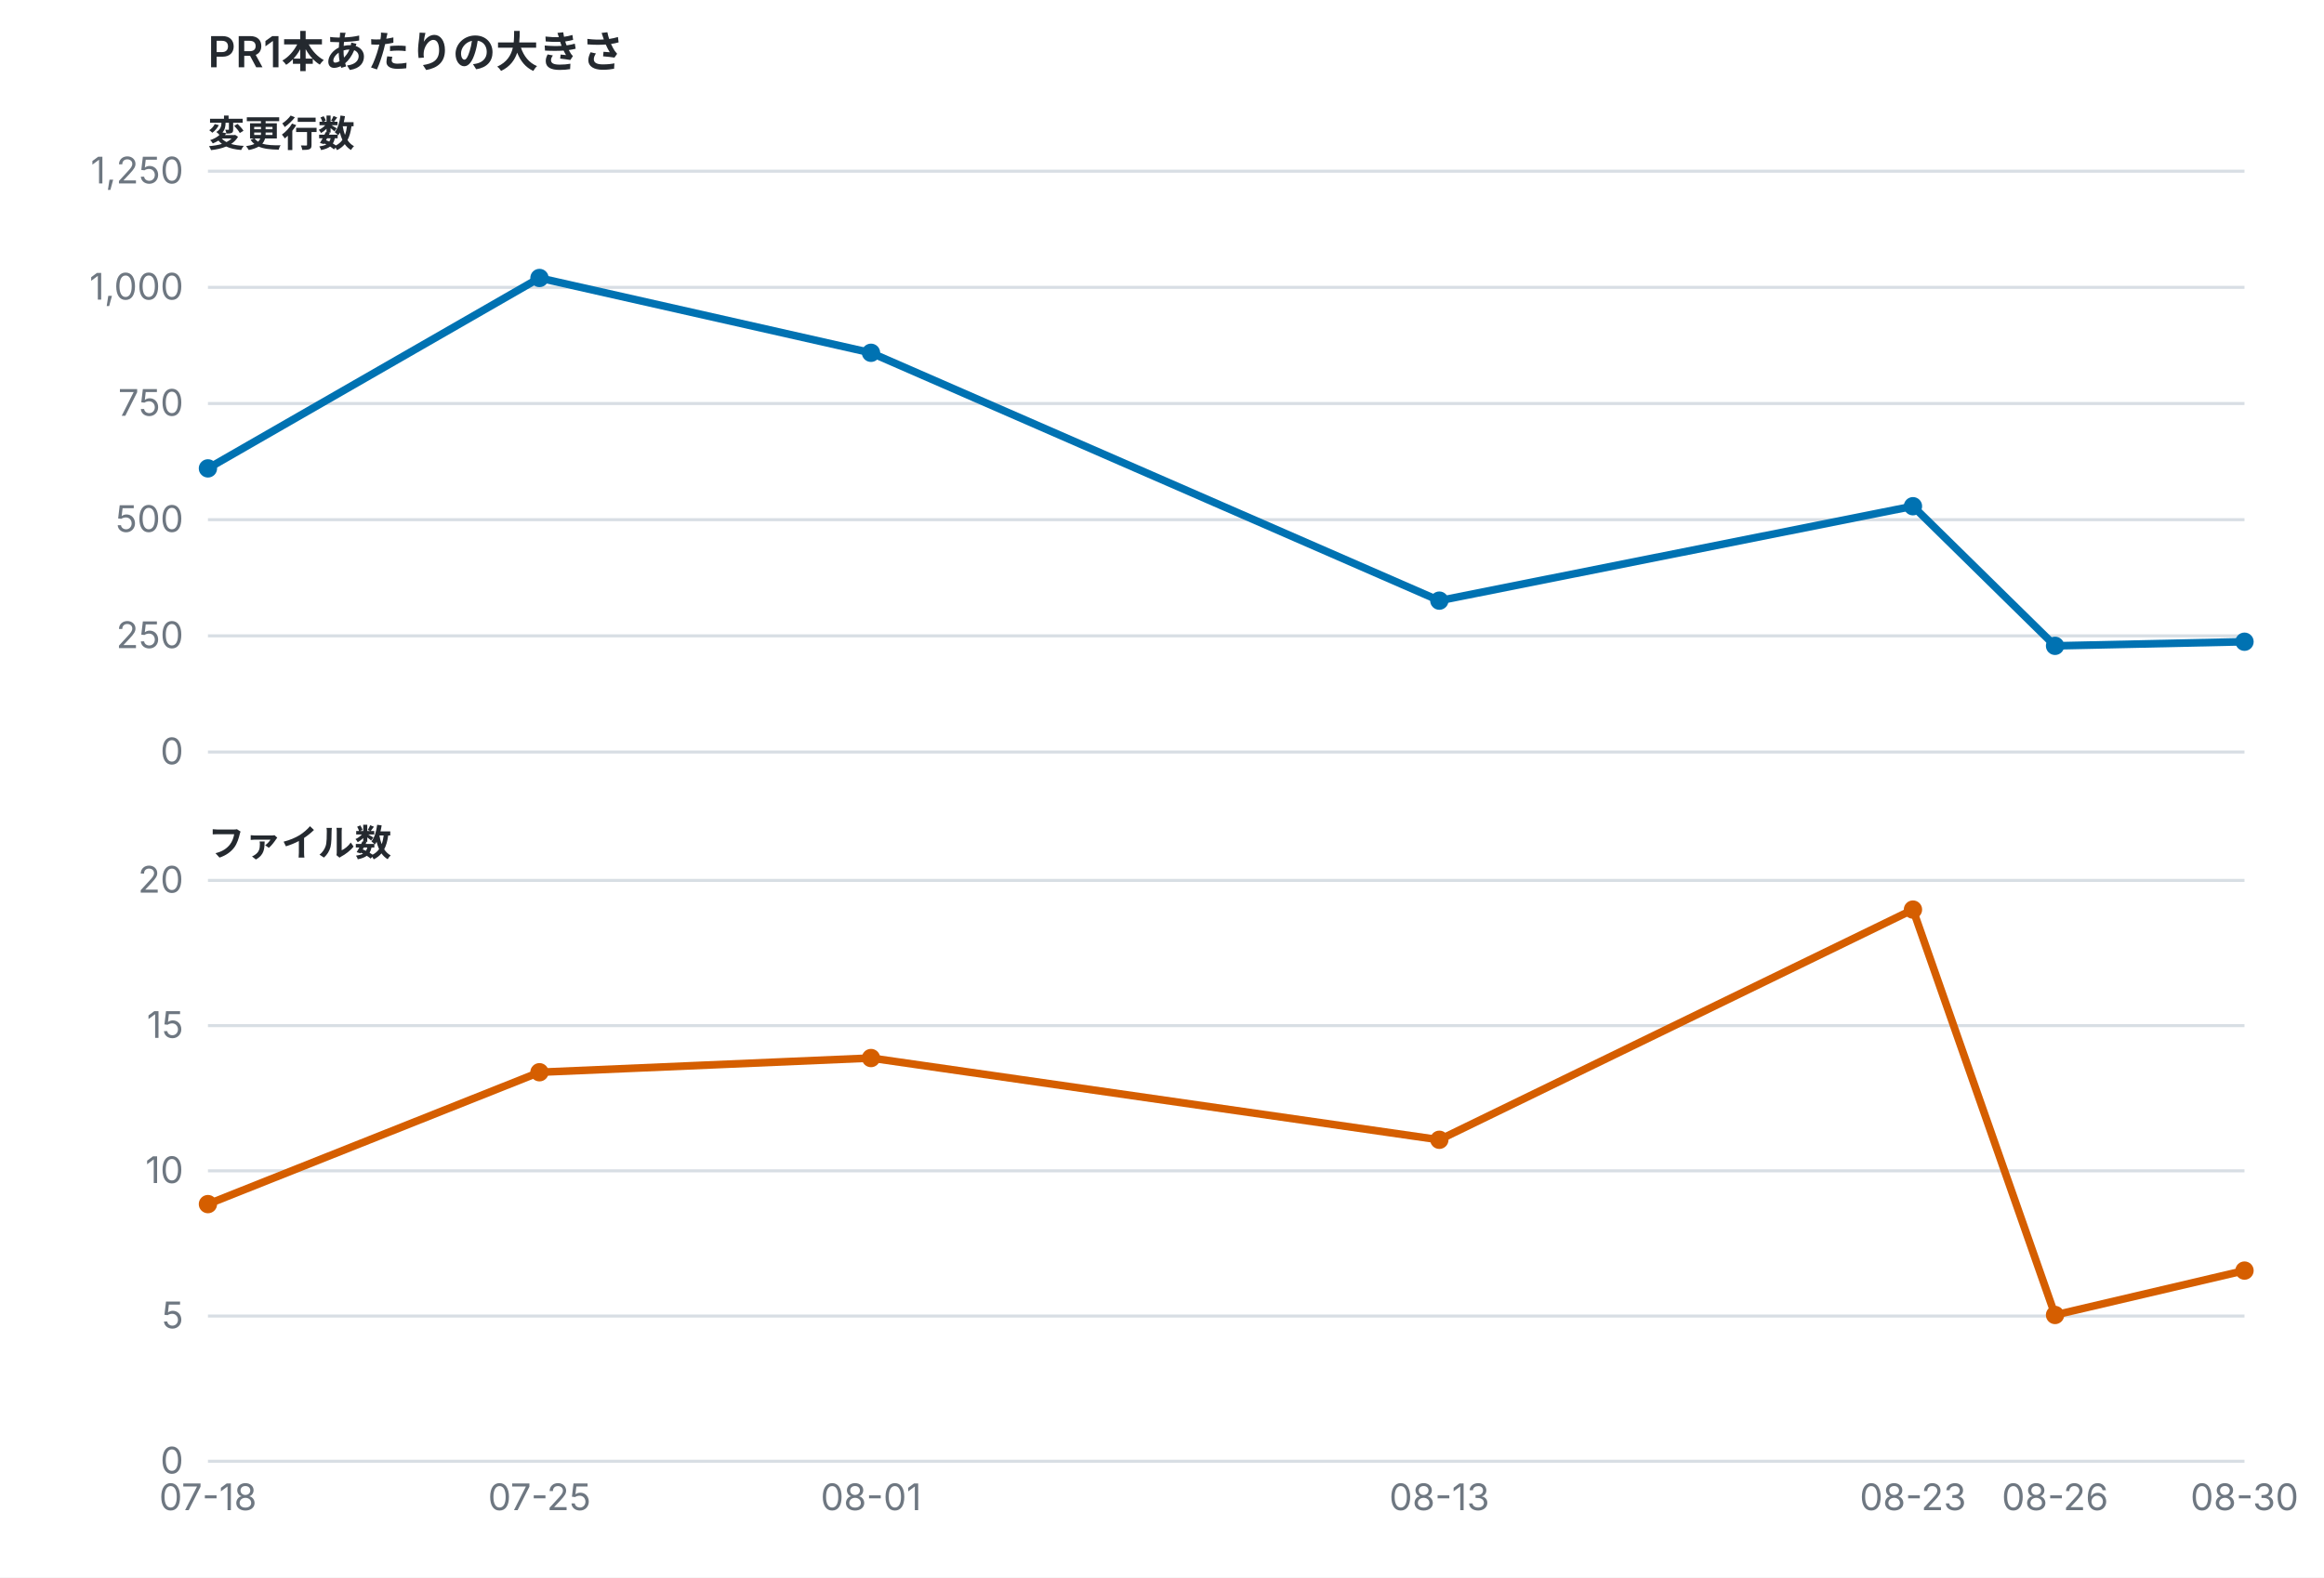
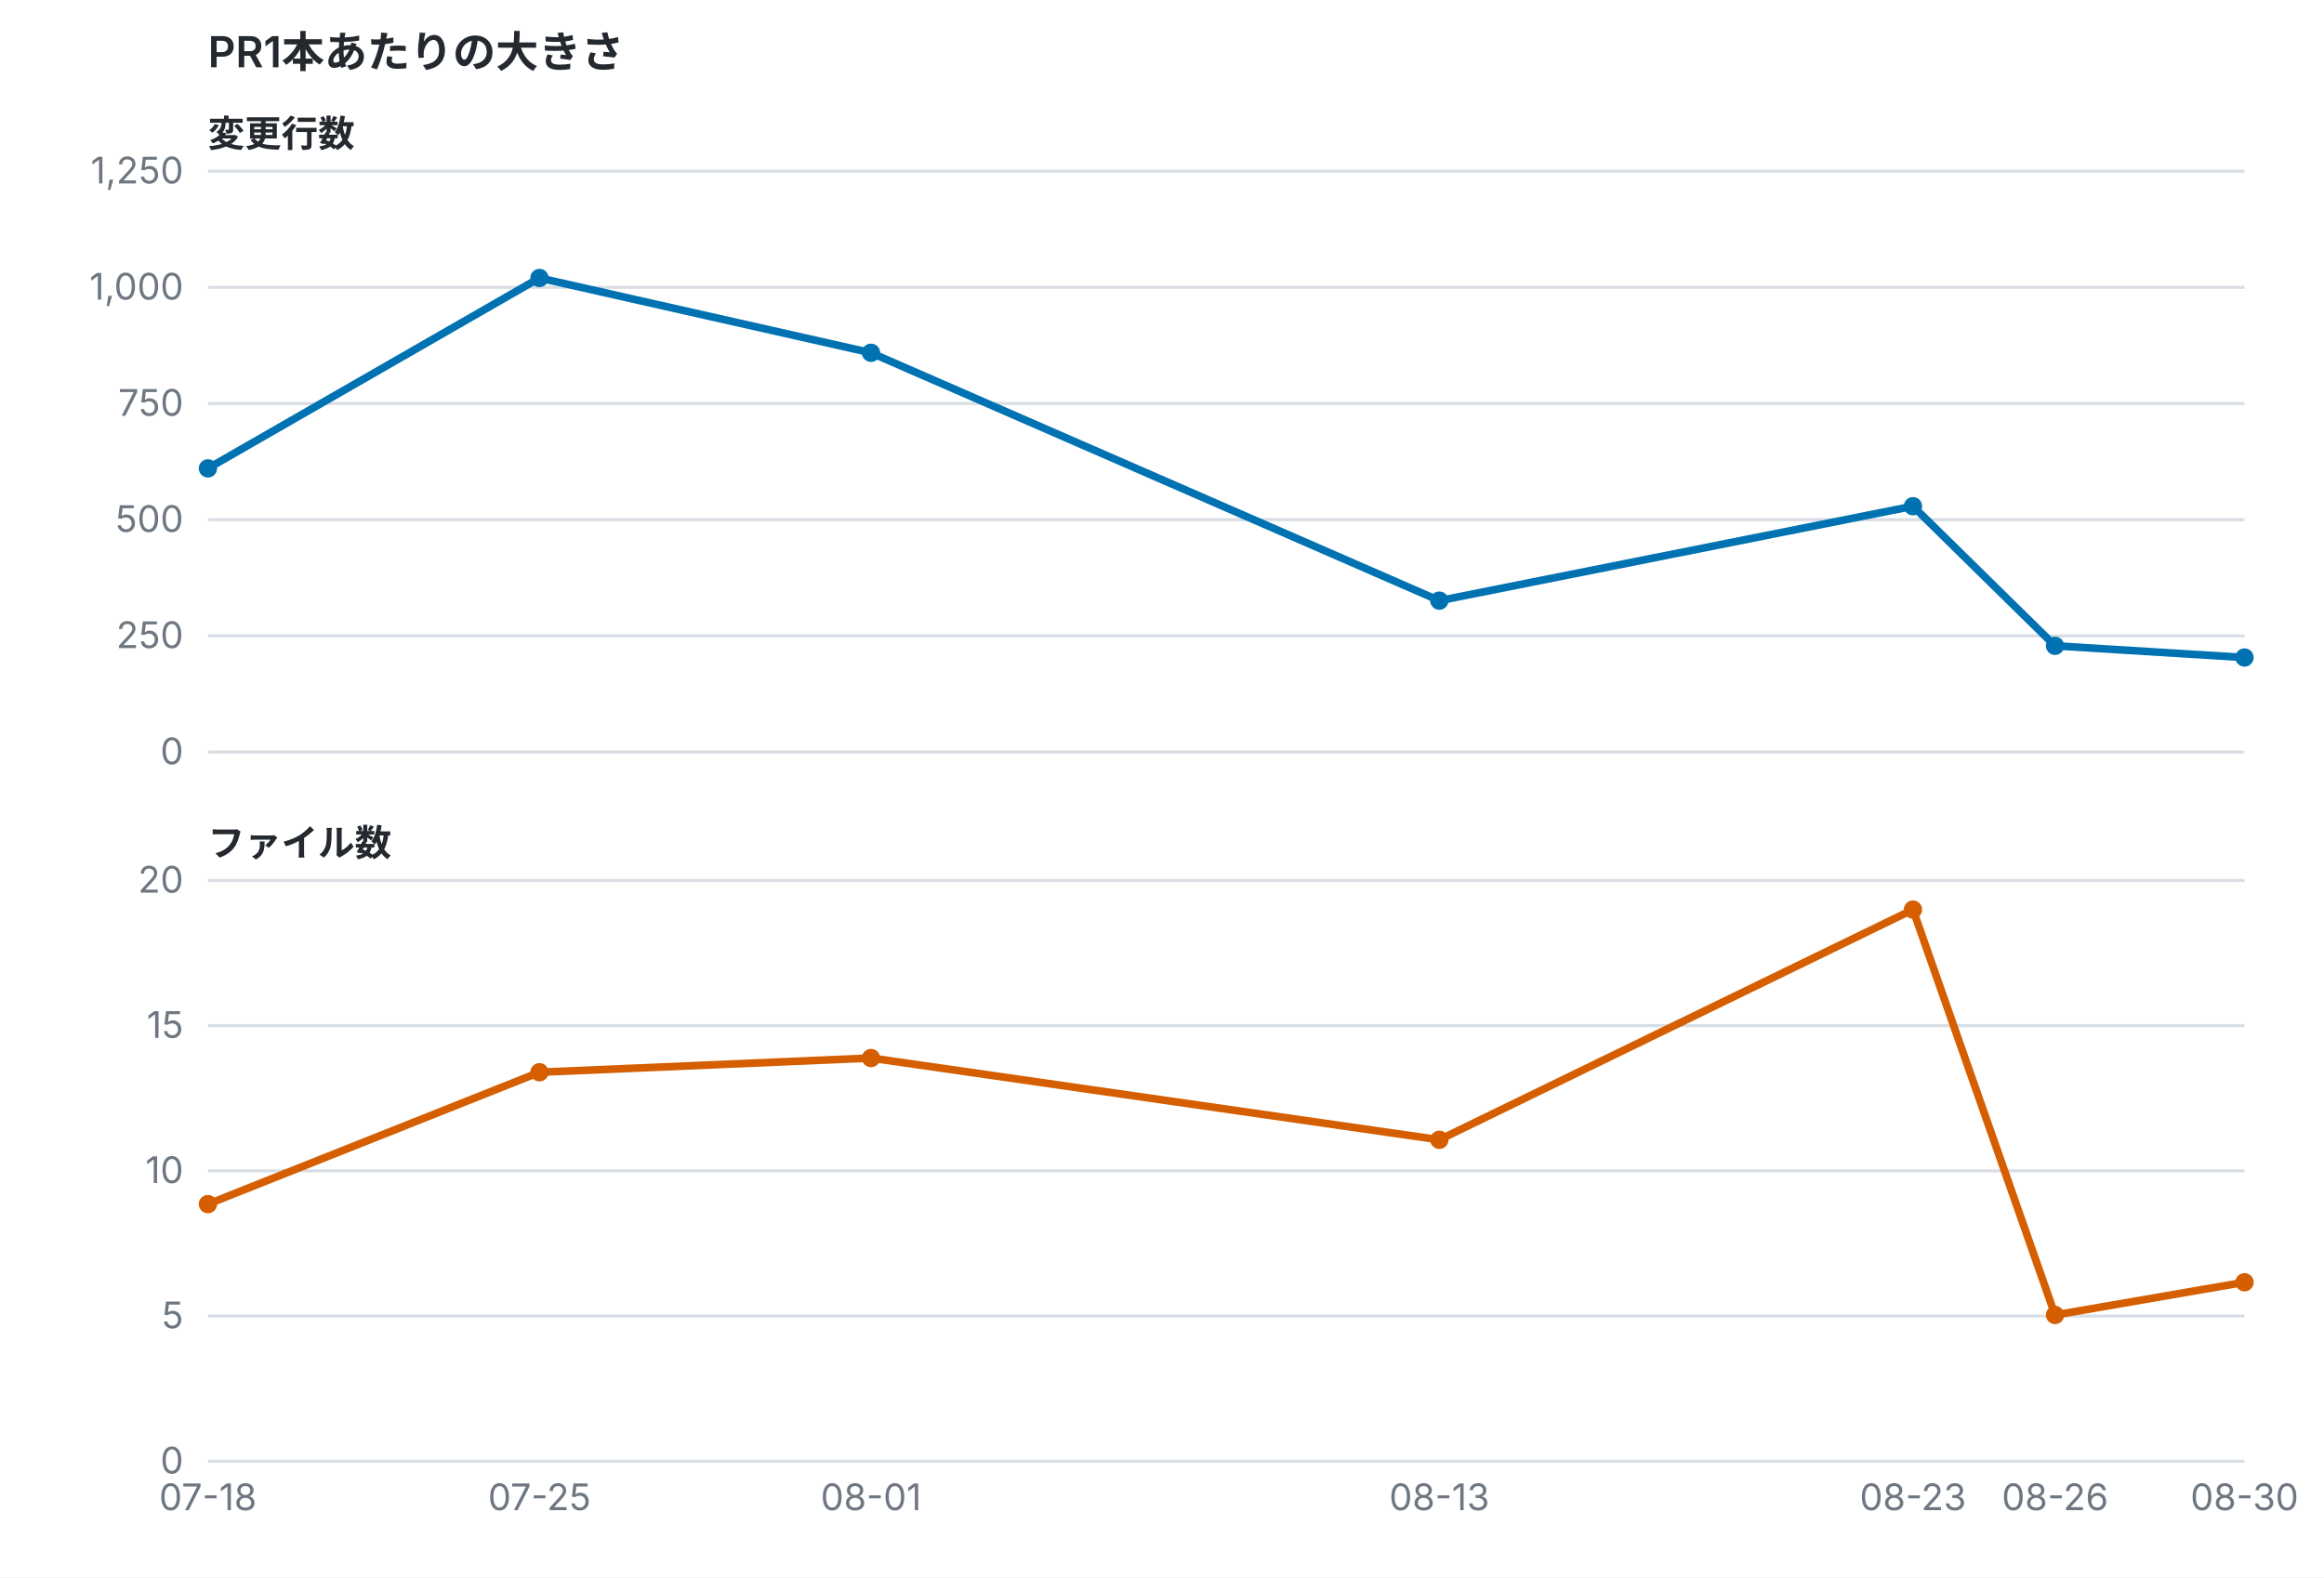
<svg xmlns="http://www.w3.org/2000/svg" width="760" height="516" viewBox="0 0 760 516" font-family="system-ui, -apple-system, 'Segoe UI', 'Hiragino Sans', 'Noto Sans JP', sans-serif" font-size="12">
  <rect width="760" height="516" fill="#ffffff" />
  <text x="68" y="22" font-size="14" font-weight="600" fill="#24292f">PR1本あたりの大きさ</text>
  <line x1="68" y1="246" x2="734" y2="246" stroke="#d8dee4" />
  <text x="60" y="250" text-anchor="end" fill="#6e7781">0</text>
  <line x1="68" y1="208" x2="734" y2="208" stroke="#d8dee4" />
  <text x="60" y="212" text-anchor="end" fill="#6e7781">250</text>
  <line x1="68" y1="170" x2="734" y2="170" stroke="#d8dee4" />
  <text x="60" y="174" text-anchor="end" fill="#6e7781">500</text>
  <line x1="68" y1="132" x2="734" y2="132" stroke="#d8dee4" />
  <text x="60" y="136" text-anchor="end" fill="#6e7781">750</text>
  <line x1="68" y1="94" x2="734" y2="94" stroke="#d8dee4" />
  <text x="60" y="98" text-anchor="end" fill="#6e7781">1,000</text>
  <line x1="68" y1="56" x2="734" y2="56" stroke="#d8dee4" />
  <text x="60" y="60" text-anchor="end" fill="#6e7781">1,250</text>
  <text x="68" y="48" fill="#24292f" font-weight="600">変更行数</text>
-   <polyline points="68,153.217 176.419,90.934 284.837,115.405 470.698,196.481 625.581,165.595 672.047,211.265 734,209.919" fill="none" stroke="#0072B2" stroke-width="2.5" stroke-linejoin="round" />
+   <polyline points="68,153.217 176.419,90.934 284.837,115.405 470.698,196.481 625.581,165.595 672.047,211.265 734,215.084" fill="none" stroke="#0072B2" stroke-width="2.5" stroke-linejoin="round" />
  <circle cx="68" cy="153.217" r="3" fill="#0072B2" />
  <circle cx="176.419" cy="90.934" r="3" fill="#0072B2" />
  <circle cx="284.837" cy="115.405" r="3" fill="#0072B2" />
  <circle cx="470.698" cy="196.481" r="3" fill="#0072B2" />
  <circle cx="625.581" cy="165.595" r="3" fill="#0072B2" />
  <circle cx="672.047" cy="211.265" r="3" fill="#0072B2" />
-   <circle cx="734" cy="209.919" r="3" fill="#0072B2" />
+   <circle cx="734" cy="215.084" r="3" fill="#0072B2" />
  <line x1="68" y1="478" x2="734" y2="478" stroke="#d8dee4" />
  <text x="60" y="482" text-anchor="end" fill="#6e7781">0</text>
  <line x1="68" y1="430.5" x2="734" y2="430.5" stroke="#d8dee4" />
  <text x="60" y="434.5" text-anchor="end" fill="#6e7781">5</text>
  <line x1="68" y1="383" x2="734" y2="383" stroke="#d8dee4" />
  <text x="60" y="387" text-anchor="end" fill="#6e7781">10</text>
  <line x1="68" y1="335.5" x2="734" y2="335.5" stroke="#d8dee4" />
  <text x="60" y="339.5" text-anchor="end" fill="#6e7781">15</text>
  <line x1="68" y1="288" x2="734" y2="288" stroke="#d8dee4" />
  <text x="60" y="292" text-anchor="end" fill="#6e7781">20</text>
  <text x="68" y="280" fill="#24292f" font-weight="600">ファイル数</text>
-   <polyline points="68,393.885 176.419,350.75 284.837,346.105 470.698,372.843 625.581,297.543 672.047,430.155 734,415.633" fill="none" stroke="#D55E00" stroke-width="2.5" stroke-linejoin="round" />
+   <polyline points="68,393.885 176.419,350.75 284.837,346.105 470.698,372.843 625.581,297.543 672.047,430.155 734,419.448" fill="none" stroke="#D55E00" stroke-width="2.5" stroke-linejoin="round" />
  <circle cx="68" cy="393.885" r="3" fill="#D55E00" />
  <circle cx="176.419" cy="350.75" r="3" fill="#D55E00" />
  <circle cx="284.837" cy="346.105" r="3" fill="#D55E00" />
  <circle cx="470.698" cy="372.843" r="3" fill="#D55E00" />
  <circle cx="625.581" cy="297.543" r="3" fill="#D55E00" />
  <circle cx="672.047" cy="430.155" r="3" fill="#D55E00" />
-   <circle cx="734" cy="415.633" r="3" fill="#D55E00" />
+   <circle cx="734" cy="419.448" r="3" fill="#D55E00" />
  <text x="68" y="494" text-anchor="middle" fill="#6e7781">07-18</text>
  <text x="176.419" y="494" text-anchor="middle" fill="#6e7781">07-25</text>
  <text x="284.837" y="494" text-anchor="middle" fill="#6e7781">08-01</text>
  <text x="470.698" y="494" text-anchor="middle" fill="#6e7781">08-13</text>
  <text x="625.581" y="494" text-anchor="middle" fill="#6e7781">08-23</text>
  <text x="672.047" y="494" text-anchor="middle" fill="#6e7781">08-26</text>
  <text x="734" y="494" text-anchor="middle" fill="#6e7781">08-30</text>
</svg>
